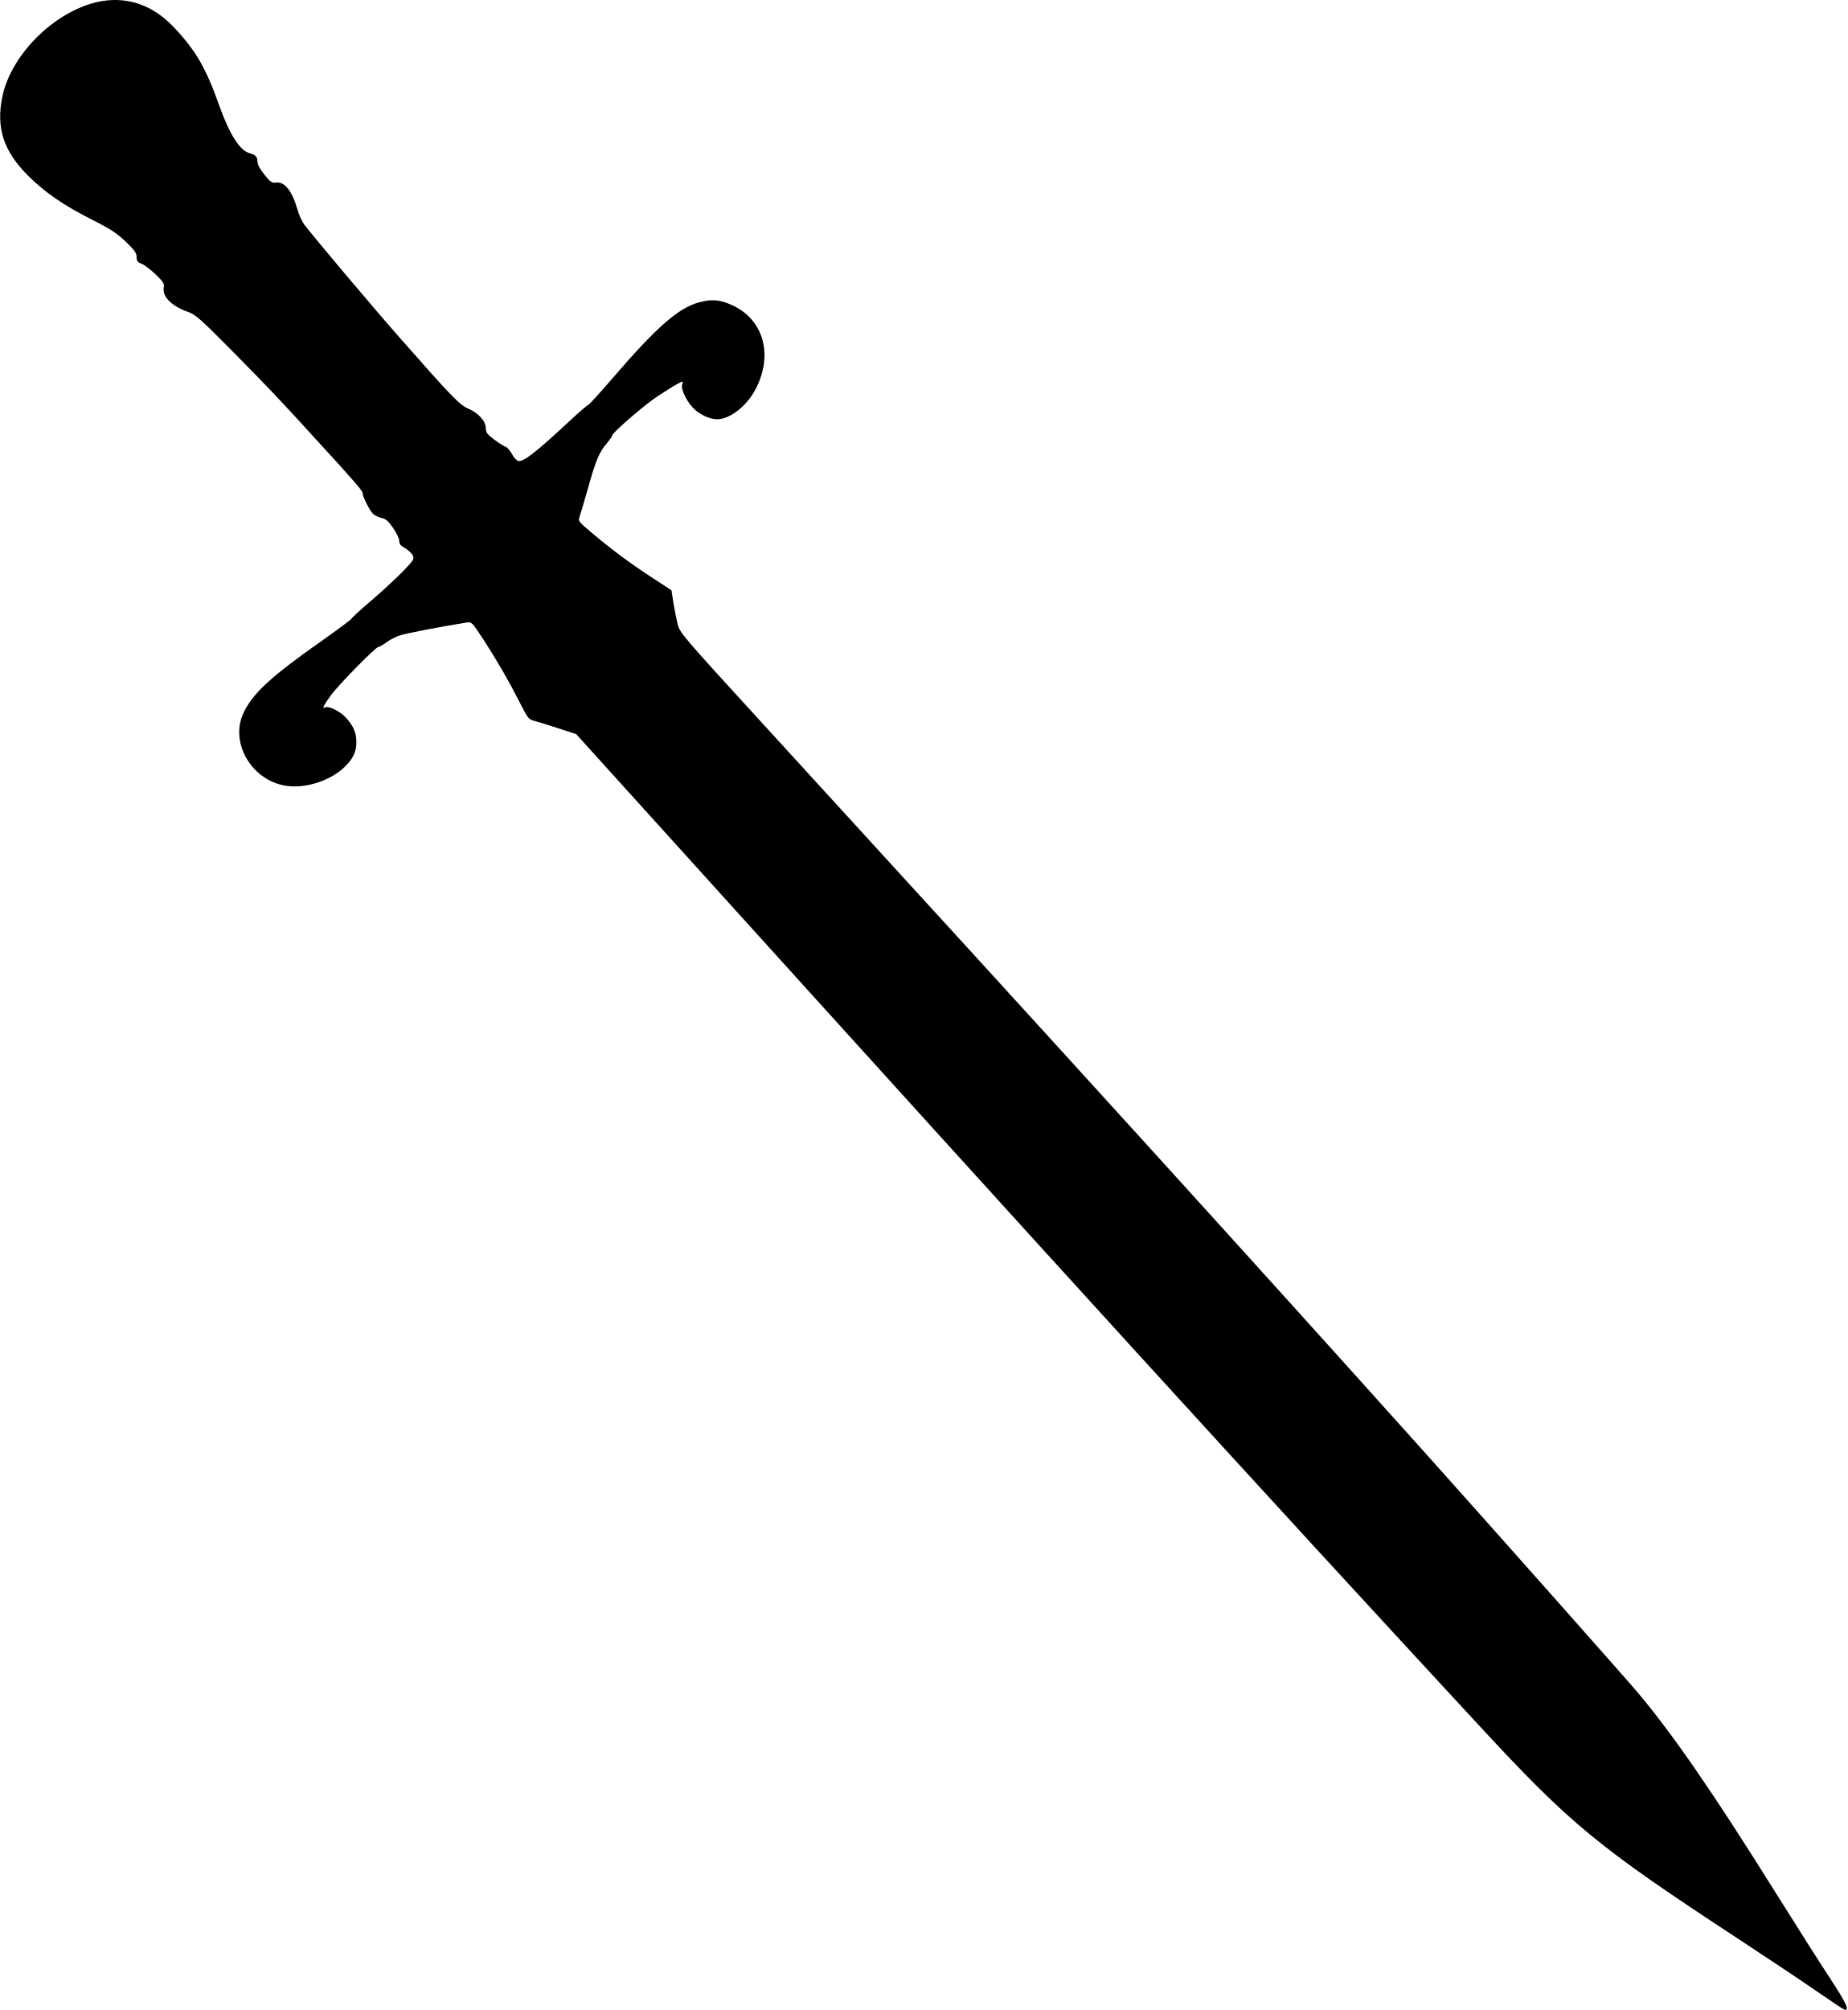
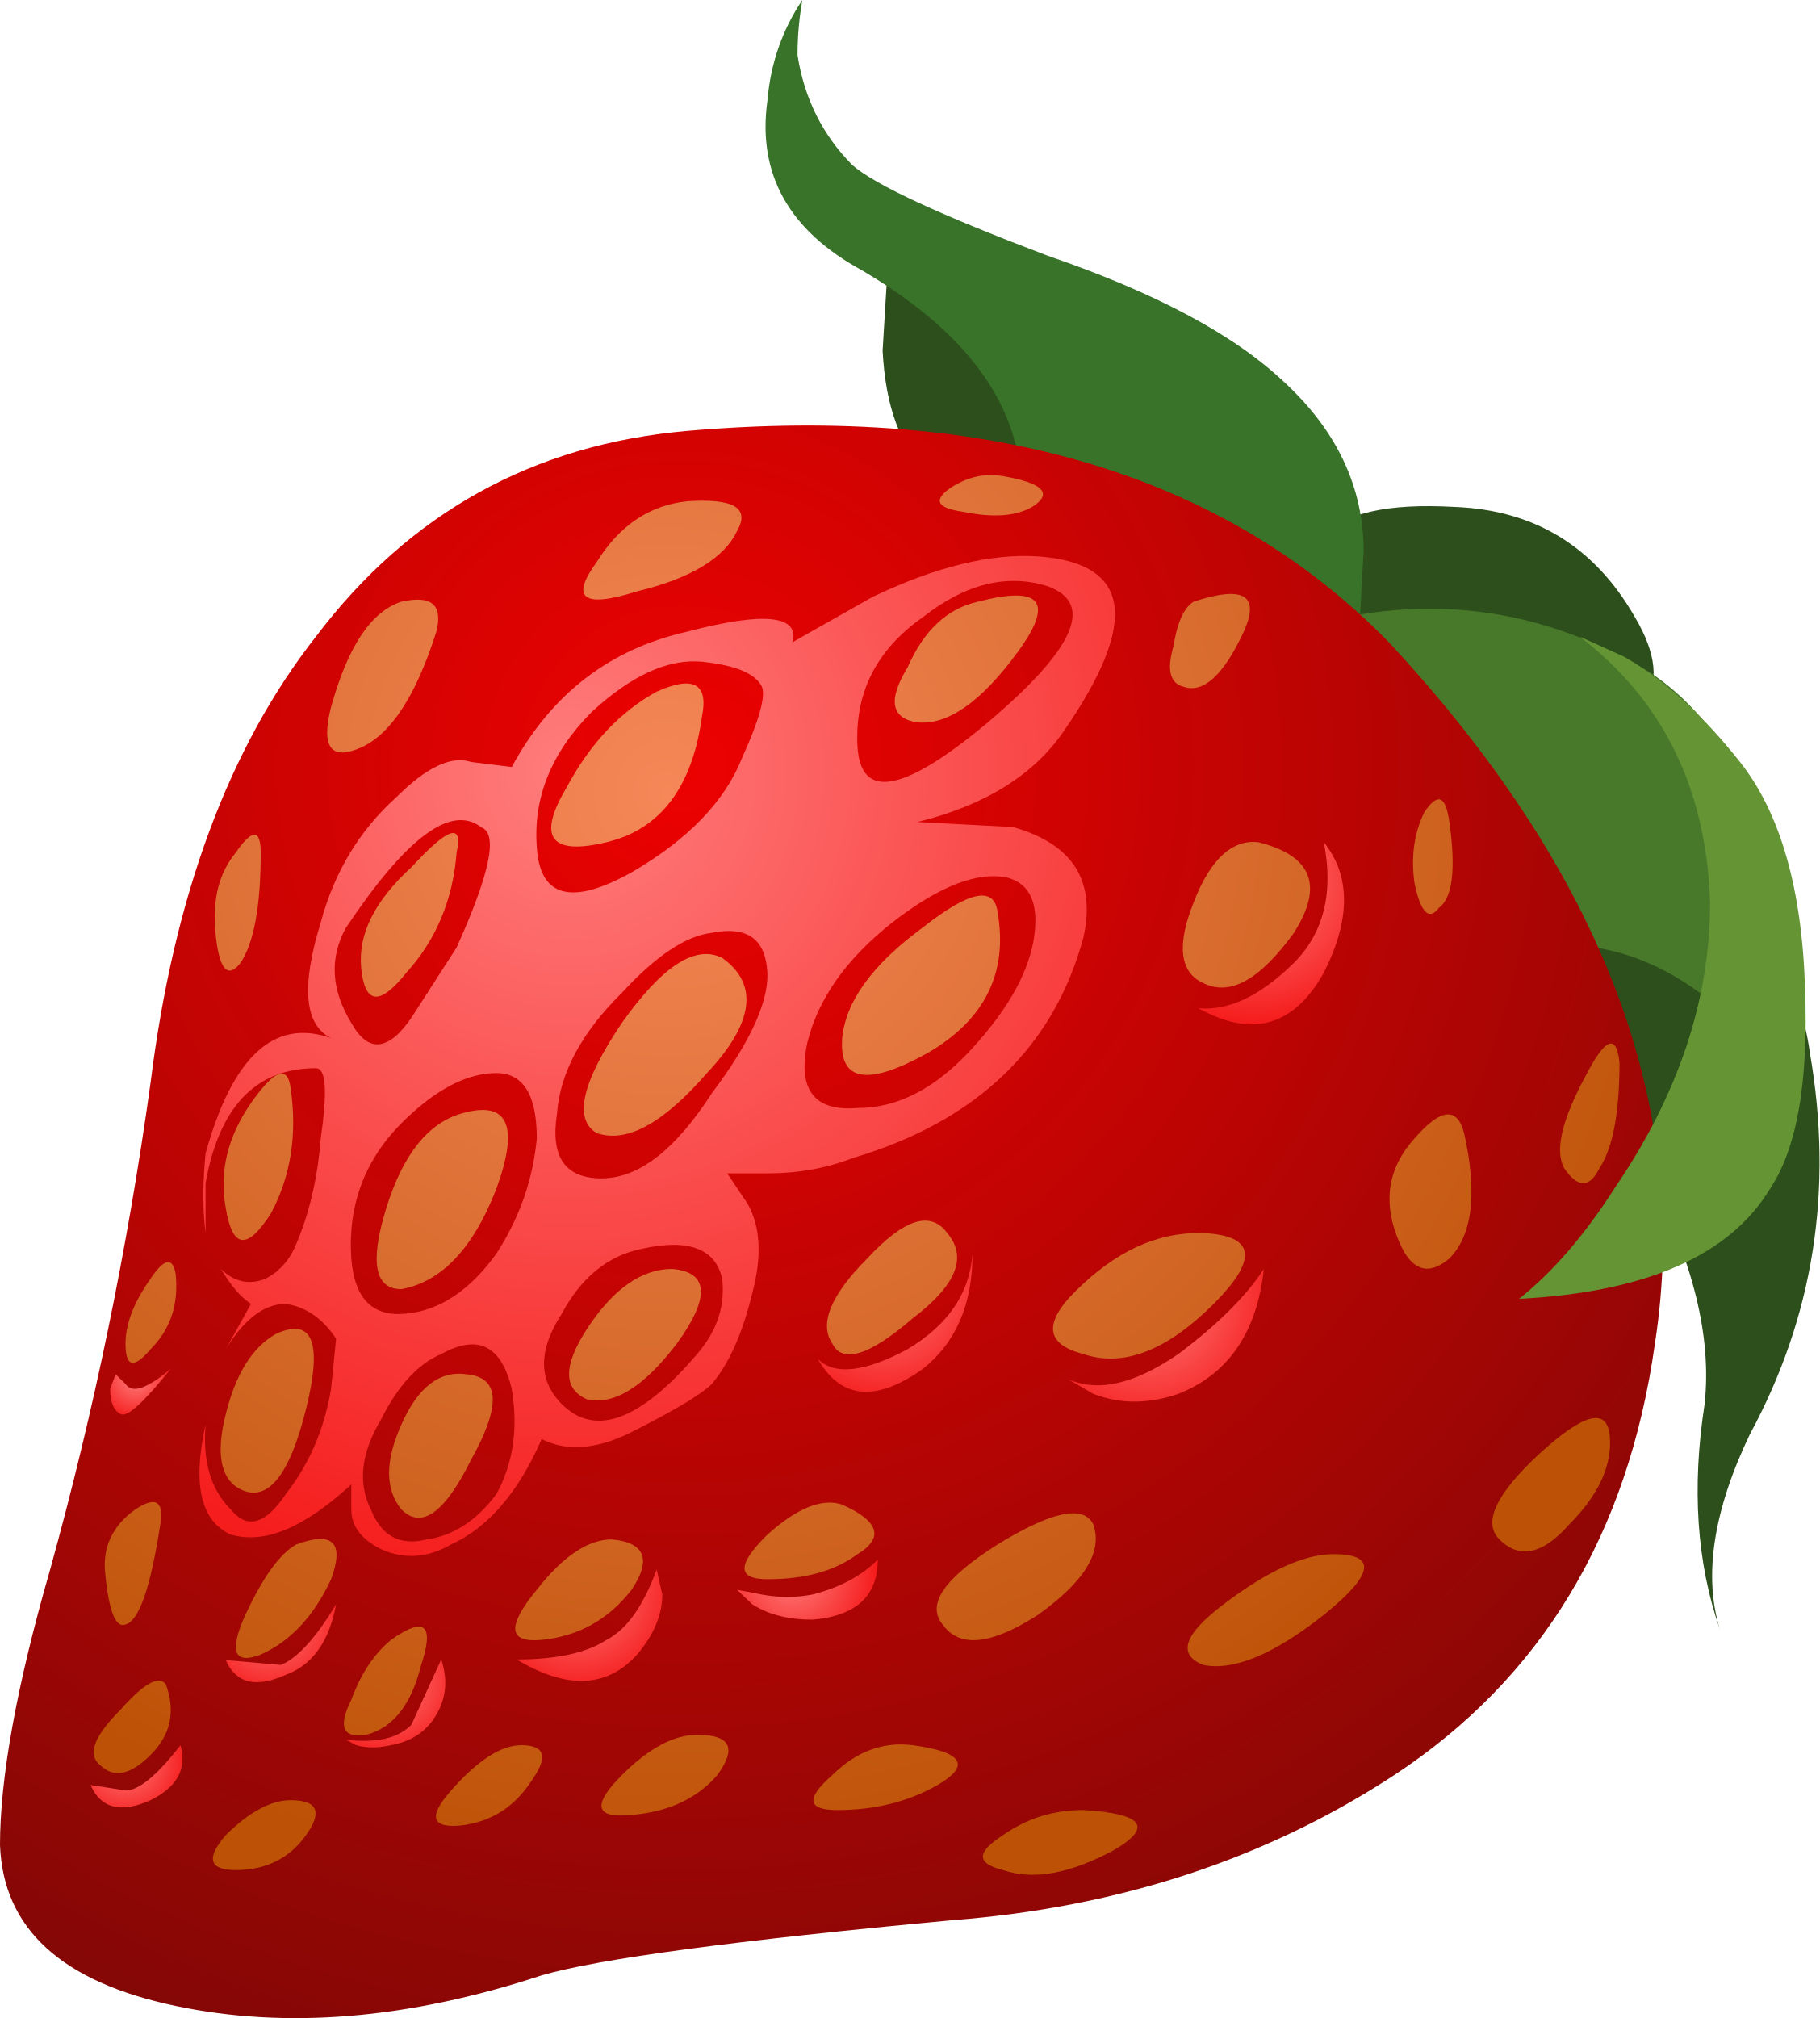
- <svg xmlns="http://www.w3.org/2000/svg" version="1.0" width="1177pt" height="1280pt" viewBox="0 0 1177 1280" preserveAspectRatio="xMidYMid meet">
-   <g transform="translate(0,1280) scale(0.1,-0.1)" fill="#000000" stroke="none">
-     <path d="M650 12793 c-282 -47 -577 -329 -635 -608 -41 -199 7 -348 165 -505 107 -106 224 -187 408 -280 117 -59 156 -85 213 -139 56 -54 69 -72 69 -97 0 -26 6 -34 33 -44 17 -7 58 -38 89 -68 48 -47 56 -59 51 -82 -11 -58 49 -119 154 -156 46 -16 78 -43 266 -233 230 -232 330 -337 557 -587 243 -265 290 -320 290 -335 0 -24 46 -113 68 -133 12 -10 36 -21 54 -25 25 -5 42 -20 72 -63 21 -31 39 -68 39 -82 -1 -20 9 -31 37 -47 21 -12 43 -33 49 -46 11 -23 6 -30 -61 -100 -40 -41 -130 -125 -200 -185 -71 -60 -128 -113 -128 -117 0 -4 -87 -69 -192 -143 -326 -229 -438 -334 -497 -458 -92 -195 60 -443 287 -466 121 -13 271 38 357 122 54 52 75 96 75 159 0 58 -19 102 -65 153 -36 41 -114 80 -134 67 -22 -13 -10 13 35 75 48 67 287 310 304 310 6 0 28 13 51 29 22 17 61 37 87 45 38 13 280 59 427 82 29 5 33 0 107 -113 89 -138 158 -258 231 -401 49 -98 54 -103 92 -113 22 -6 91 -27 152 -47 l113 -37 692 -765 c2361 -2611 3683 -4061 5056 -5545 588 -636 758 -775 1657 -1364 187 -123 411 -272 497 -332 87 -60 165 -112 173 -115 41 -16 18 36 -88 197 -63 96 -221 345 -352 554 -393 629 -650 1001 -872 1265 -79 94 -945 1070 -1362 1535 -1103 1229 -2251 2493 -4203 4626 -528 577 -537 588 -552 645 -8 33 -20 94 -27 137 l-12 78 -130 85 c-143 94 -247 171 -379 282 -80 67 -86 75 -78 97 5 14 30 97 55 185 51 182 72 231 121 288 19 22 34 45 34 50 0 13 151 147 243 216 63 47 190 126 204 126 2 0 2 -9 -2 -19 -10 -32 34 -118 81 -160 41 -36 99 -61 141 -61 84 0 194 87 250 200 106 211 47 428 -142 521 -82 40 -138 47 -221 24 -131 -35 -270 -156 -544 -474 -85 -99 -159 -180 -164 -180 -5 -1 -51 -40 -103 -88 -229 -214 -311 -278 -343 -268 -11 4 -29 24 -40 45 -11 21 -29 41 -40 45 -11 3 -43 24 -72 46 -45 33 -53 44 -54 74 -1 45 -48 96 -114 124 -53 23 -108 80 -431 447 -165 187 -553 647 -611 724 -14 19 -34 62 -43 95 -35 121 -83 181 -138 172 -25 -3 -35 4 -73 51 -28 35 -44 64 -44 82 0 31 -13 45 -51 55 -61 15 -128 121 -194 307 -83 235 -151 352 -293 500 -128 133 -284 189 -452 161z" />
+ <svg xmlns="http://www.w3.org/2000/svg" id="svg2" xml:space="preserve" viewBox="0 0 14.516 16.097" version="1.1">
+   <defs id="defs6">
+     <radialGradient id="radialGradient32" gradientUnits="userSpaceOnUse" cy="-3.344" cx="9.674" gradientTransform="matrix(.2456 -.59096 .59096 .2456 3.9528 14.52)" r="14.267">
+       <stop id="stop34" style="stop-color:#ed0101" offset="0" />
+       <stop id="stop36" style="stop-color:#7e0806" offset="1" />
+     </radialGradient>
+     <radialGradient id="radialGradient50" gradientUnits="userSpaceOnUse" cy="-2.317" cx="9.296" gradientTransform="matrix(.24512 -.5912 .5912 .24512 2.7408 14.013)" r="8.552">
+       <stop id="stop52" style="stop-color:#ff7d7d" offset="0" />
+       <stop id="stop54" style="stop-color:#f51919" offset="1" />
+     </radialGradient>
+     <radialGradient id="radialGradient68" gradientUnits="userSpaceOnUse" cy="4.073" cx="13.202" gradientTransform="matrix(.24752 -.59016 .59016 .24752 -4.8066 10.861)" r=".42">
+       <stop id="stop70" style="stop-color:#ff7d7d" offset="0" />
+       <stop id="stop72" style="stop-color:#f51919" offset="1" />
+     </radialGradient>
+     <radialGradient id="radialGradient86" gradientUnits="userSpaceOnUse" cy="-3.165" cx="15.208" gradientTransform="matrix(.24752 -.59016 .59016 .24752 3.7368 14.444)" r="1.261">
+       <stop id="stop88" style="stop-color:#ff7d7d" offset="0" />
+       <stop id="stop90" style="stop-color:#f51919" offset="1" />
+     </radialGradient>
+     <radialGradient id="radialGradient104" gradientUnits="userSpaceOnUse" cy="-8.111" cx="12.958" gradientTransform="matrix(.24808 -.58992 .58992 .24808 9.5704 16.903)" r="1.451">
+       <stop id="stop106" style="stop-color:#ff7d7d" offset="0" />
+       <stop id="stop108" style="stop-color:#f51919" offset="1" />
+     </radialGradient>
+     <radialGradient id="radialGradient122" gradientUnits="userSpaceOnUse" cy="-5.577" cx="16.361" gradientTransform="matrix(.24656 -.59056 .59056 .24656 6.5888 15.628)" r="1.395">
+       <stop id="stop124" style="stop-color:#ff7d7d" offset="0" />
+       <stop id="stop126" style="stop-color:#f51919" offset="1" />
+     </radialGradient>
+     <radialGradient id="radialGradient140" gradientUnits="userSpaceOnUse" cy="-1.41" cx="17.519" gradientTransform="matrix(.24088 -.59296 .59296 .24088 1.6736 13.557)" r=".864">
+       <stop id="stop142" style="stop-color:#ff7d7d" offset="0" />
+       <stop id="stop144" style="stop-color:#f51919" offset="1" />
+     </radialGradient>
+     <radialGradient id="radialGradient158" gradientUnits="userSpaceOnUse" cy=".804" cx="16.842" gradientTransform="matrix(.24672 -.59056 .59056 .24672 -.948 12.482)" r="1.07">
+       <stop id="stop160" style="stop-color:#ff7d7d" offset="0" />
+       <stop id="stop162" style="stop-color:#f51919" offset="1" />
+     </radialGradient>
+     <radialGradient id="radialGradient176" gradientUnits="userSpaceOnUse" cy="2.79" cx="16.959" gradientTransform="matrix(.24272 -.59216 .59216 .24272 -3.303 11.524)" r=".824">
+       <stop id="stop178" style="stop-color:#ff7d7d" offset="0" />
+       <stop id="stop180" style="stop-color:#f51919" offset="1" />
+     </radialGradient>
+     <radialGradient id="radialGradient194" gradientUnits="userSpaceOnUse" cy="5.722" cx="16.638" gradientTransform="matrix(.25056 -.58888 .58888 .25056 -6.7385 10.01)" r=".638">
+       <stop id="stop196" style="stop-color:#ff7d7d" offset="0" />
+       <stop id="stop198" style="stop-color:#f51919" offset="1" />
+     </radialGradient>
+     <radialGradient id="radialGradient212" gradientUnits="userSpaceOnUse" cy="3.815" cx="15.923" gradientTransform="matrix(.24968 -.58928 .58928 .24968 -4.495 10.973)" r=".801">
+       <stop id="stop214" style="stop-color:#ff7d7d" offset="0" />
+       <stop id="stop216" style="stop-color:#f51919" offset="1" />
+     </radialGradient>
+     <radialGradient id="radialGradient230" gradientUnits="userSpaceOnUse" cy="-4.359" cx="9.361" gradientTransform="matrix(.16688 -.61784 .61784 .16688 5.388 14.333)" r="10.928">
+       <stop id="stop232" style="stop-color:#f58758" offset="0" />
+       <stop id="stop234" style="stop-color:#bd5206" offset="1" />
+     </radialGradient>
+     <radialGradient id="radialGradient248" gradientUnits="userSpaceOnUse" cy="-4.352" cx="9.364" gradientTransform="matrix(.16744 -.61768 .61768 .16744 5.3768 14.335)" r="10.944">
+       <stop id="stop250" style="stop-color:#f58758" offset="0" />
+       <stop id="stop252" style="stop-color:#bd5206" offset="1" />
+     </radialGradient>
+     <radialGradient id="radialGradient698" gradientUnits="userSpaceOnUse" cy="-4.355" cx="9.363" gradientTransform="matrix(.1672 -.61776 .61776 .1672 5.3816 14.335)" r="10.956">
+       <stop id="stop700" style="stop-color:#f58758" offset="0" />
+       <stop id="stop702" style="stop-color:#bd5206" offset="1" />
+     </radialGradient>
+   </defs>
+   <g id="g10" transform="matrix(1.25 0 0 -1.25 0 16.097)">
+     <g id="g12">
+       <path id="path14" style="fill-rule:evenodd;fill:#2d4f1b" d="m8.066 9.534 0.094-0.082c0.106-0.062 0.203-0.062 0.289 0 0.125 0.152 0.406 0.215 0.832 0.191 0.512-0.019 0.895-0.253 1.153-0.703 0.277-0.468 0.074-0.746-0.61-0.832-0.617-0.086-1.047-0.031-1.281 0.16-0.129 0.106-0.246 0.364-0.352 0.77l-0.125 0.496zm-0.066 0.047c-1.109-0.043-1.801 0.055-2.078 0.289-0.172 0.148-0.27 0.406-0.289 0.77l0.031 0.511 0.227-0.195c0.211-0.106 0.468-0.156 0.765-0.156 0.364 0 0.672-0.129 0.93-0.387 0.254-0.234 0.402-0.488 0.445-0.766l0.035-0.113-0.066 0.047z" />
+       <path id="path16" style="fill-rule:evenodd;fill:#2d4f1b" d="m9.633 7.725c0.34 0.043 0.726-0.082 1.152-0.382 0.449-0.321 0.703-0.715 0.766-1.184 0.152-0.875 0.023-1.684-0.383-2.434-0.234-0.488-0.297-0.906-0.191-1.246-0.149 0.426-0.18 0.907-0.098 1.438 0.047 0.43-0.074 0.91-0.348 1.441-0.32 0.578-0.676 0.875-1.058 0.895-0.34 0.023-0.414 0.269-0.223 0.738l0.383 0.734z" />
+       <path id="path18" style="fill-rule:evenodd;fill:#387329" d="m6.688 11.245c0.683-0.234 1.183-0.5 1.503-0.801 0.344-0.316 0.512-0.679 0.512-1.086-0.043-0.66-0.043-1.078 0-1.25-1.726 0.215-2.504 0.535-2.336 0.961 0.363 0.832 0.078 1.528-0.863 2.082-0.469 0.254-0.672 0.617-0.606 1.086 0.02 0.235 0.094 0.449 0.223 0.641-0.019-0.106-0.031-0.223-0.031-0.352 0.043-0.277 0.16-0.511 0.351-0.703 0.149-0.129 0.567-0.32 1.247-0.578z" />
+       <path id="path20" style="fill-rule:evenodd;fill:#48782a" d="m8.129 8.815c0.851 0.297 1.652 0.223 2.398-0.226 0.45-0.297 0.746-0.84 0.899-1.629 0.062-0.406 0.082-0.781 0.062-1.121-0.148 0.277-0.363 0.511-0.64 0.703-0.555 0.406-1.16 0.406-1.825 0-0.66-0.406-1-0.149-1.023 0.769l0.129 1.504z" />
+       <g id="g22">
+         <g id="g24">
+           <g id="g30">
+             <path id="path38" style="fill-rule:evenodd;fill:url(#radialGradient32)" d="m0.961 5.968c0.148 1.191 0.5 2.14 1.055 2.847 0.597 0.789 1.386 1.227 2.371 1.313 1.937 0.168 3.433-0.281 4.476-1.348 1.367-1.469 1.934-2.965 1.699-4.476-0.171-1.219-0.726-2.137-1.664-2.754-0.812-0.532-1.753-0.844-2.82-0.926-1.383-0.129-2.258-0.246-2.621-0.352-0.855-0.281-1.633-0.343-2.336-0.195-0.726 0.152-1.101 0.492-1.121 1.027 0 0.426 0.105 1.012 0.32 1.758 0.278 1.004 0.492 2.035 0.641 3.106z" />
+           </g>
+         </g>
+       </g>
+       <g id="g40">
+         <g id="g42">
+           <g id="g48">
+             <path id="path56" style="fill-rule:evenodd;fill:url(#radialGradient50)" d="m2.723 3.054c0.168 0.023 0.316 0.117 0.445 0.289 0.105 0.191 0.141 0.414 0.098 0.672-0.067 0.277-0.215 0.351-0.45 0.222-0.148-0.062-0.277-0.203-0.382-0.414-0.129-0.215-0.153-0.406-0.067-0.578 0.067-0.168 0.184-0.234 0.356-0.191zm0.863 0.863c0.211-0.211 0.5-0.106 0.863 0.32 0.129 0.149 0.18 0.309 0.16 0.481-0.043 0.191-0.214 0.257-0.511 0.191-0.215-0.043-0.387-0.18-0.512-0.414-0.152-0.234-0.152-0.426 0-0.578zm0.383 2.625c-0.258-0.254-0.395-0.512-0.414-0.77-0.043-0.277 0.05-0.414 0.285-0.414 0.234 0 0.469 0.18 0.703 0.543 0.258 0.344 0.375 0.61 0.352 0.801-0.02 0.191-0.137 0.266-0.352 0.223-0.168-0.02-0.359-0.149-0.574-0.383zm-0.543 0.93c0.019-0.321 0.222-0.375 0.605-0.161 0.364 0.211 0.598 0.457 0.707 0.735 0.106 0.234 0.149 0.383 0.125 0.449-0.043 0.086-0.168 0.137-0.383 0.16-0.214 0.02-0.449-0.086-0.703-0.32-0.257-0.258-0.375-0.547-0.351-0.863zm3.008-0.196c-0.192 0.043-0.438-0.051-0.739-0.285-0.297-0.234-0.476-0.492-0.543-0.769-0.062-0.297 0.043-0.438 0.321-0.415 0.257 0 0.5 0.125 0.734 0.383 0.215 0.235 0.344 0.457 0.387 0.672 0.043 0.235-0.012 0.371-0.16 0.414zm-0.961 0.832c0.023-0.34 0.3-0.285 0.832 0.16 0.554 0.469 0.683 0.758 0.383 0.868-0.254 0.082-0.524 0.019-0.797-0.196-0.301-0.211-0.438-0.488-0.418-0.832zm-2.305-2.078c-0.191 0-0.395-0.109-0.606-0.32-0.234-0.235-0.343-0.524-0.32-0.863 0.02-0.258 0.137-0.375 0.352-0.352 0.211 0.02 0.406 0.148 0.574 0.383 0.152 0.234 0.234 0.48 0.258 0.734 0 0.278-0.086 0.418-0.258 0.418zm-0.094 1.567c-0.195 0.152-0.48-0.063-0.867-0.641-0.105-0.191-0.094-0.395 0.035-0.606 0.106-0.191 0.235-0.183 0.383 0.032l0.289 0.449c0.211 0.469 0.266 0.723 0.16 0.766zm3.551 1.73c0.598-0.043 0.648-0.418 0.16-1.121-0.191-0.277-0.504-0.469-0.93-0.574l0.61-0.032c0.383-0.109 0.531-0.343 0.449-0.707-0.191-0.703-0.684-1.171-1.473-1.406-0.171-0.066-0.351-0.097-0.543-0.097h-0.257l0.129-0.192c0.085-0.148 0.093-0.34 0.031-0.574-0.063-0.258-0.149-0.449-0.258-0.578-0.063-0.063-0.223-0.16-0.477-0.289-0.234-0.125-0.437-0.149-0.609-0.063-0.148-0.34-0.344-0.566-0.578-0.672-0.149-0.086-0.297-0.097-0.445-0.031-0.129 0.063-0.192 0.149-0.192 0.254v0.16c-0.301-0.277-0.554-0.383-0.769-0.32-0.192 0.086-0.246 0.32-0.161 0.703-0.019-0.234 0.032-0.414 0.161-0.543 0.105-0.129 0.222-0.094 0.351 0.098 0.149 0.191 0.246 0.414 0.289 0.672l0.032 0.32c-0.086 0.129-0.192 0.203-0.321 0.222-0.136 0-0.262-0.093-0.383-0.289l0.161 0.289c-0.067 0.043-0.129 0.118-0.192 0.223 0.082-0.082 0.18-0.105 0.285-0.062 0.086 0.043 0.153 0.117 0.196 0.222 0.082 0.192 0.136 0.418 0.156 0.672 0.043 0.301 0.035 0.449-0.031 0.449-0.383 0-0.618-0.246-0.704-0.734v-0.32c-0.019 0.148-0.019 0.32 0 0.511 0.172 0.618 0.438 0.864 0.801 0.735-0.172 0.086-0.191 0.332-0.066 0.738 0.086 0.32 0.246 0.586 0.48 0.797 0.196 0.195 0.352 0.269 0.481 0.227l0.258-0.032c0.254 0.469 0.629 0.754 1.121 0.864 0.488 0.128 0.715 0.105 0.672-0.067l0.511 0.289c0.403 0.192 0.754 0.278 1.055 0.258z" />
+           </g>
+         </g>
+       </g>
+       <g id="g58">
+         <g id="g60">
+           <g id="g66">
+             <path id="path74" style="fill-rule:evenodd;fill:url(#radialGradient68)" d="m1.09 4.143c-0.172-0.214-0.278-0.312-0.32-0.289-0.043 0.02-0.067 0.075-0.067 0.161l0.035 0.093 0.063-0.062c0.043-0.063 0.137-0.031 0.289 0.097z" />
+           </g>
+         </g>
+       </g>
+       <g id="g76">
+         <g id="g78">
+           <g id="g84">
+             <path id="path92" style="fill-rule:evenodd;fill:url(#radialGradient86)" d="m5.219 4.206c0.105-0.106 0.297-0.086 0.574 0.062 0.254 0.153 0.395 0.352 0.414 0.61 0-0.321-0.105-0.567-0.316-0.735-0.301-0.214-0.524-0.195-0.672 0.063z" />
+           </g>
+         </g>
+       </g>
+       <g id="g94">
+         <g id="g96">
+           <g id="g102">
+             <path id="path110" style="fill-rule:evenodd;fill:url(#radialGradient104)" d="m7.648 6.444c0.192-0.019 0.395 0.078 0.61 0.289 0.191 0.192 0.254 0.449 0.191 0.77 0.172-0.215 0.172-0.492 0-0.832-0.191-0.344-0.461-0.418-0.801-0.227z" />
+           </g>
+         </g>
+       </g>
+       <g id="g112">
+         <g id="g114">
+           <g id="g120">
+             <path id="path128" style="fill-rule:evenodd;fill:url(#radialGradient122)" d="m6.816 4.077c0.192-0.086 0.426-0.031 0.704 0.16 0.257 0.192 0.437 0.375 0.546 0.543-0.043-0.402-0.226-0.672-0.546-0.797-0.192-0.066-0.372-0.066-0.543 0l-0.161 0.094z" />
+           </g>
+         </g>
+       </g>
+       <g id="g130">
+         <g id="g132">
+           <g id="g138">
+             <path id="path146" style="fill-rule:evenodd;fill:url(#radialGradient140)" d="m5.602 2.925c0-0.235-0.141-0.36-0.418-0.383-0.149 0-0.278 0.031-0.383 0.098l-0.098 0.093 0.16-0.031c0.11-0.02 0.215-0.02 0.321 0 0.171 0.043 0.312 0.117 0.418 0.223z" />
+           </g>
+         </g>
+       </g>
+       <g id="g148">
+         <g id="g150">
+           <g id="g156">
+             <path id="path164" style="fill-rule:evenodd;fill:url(#radialGradient158)" d="m4.191 2.862 0.036-0.16c0-0.129-0.055-0.258-0.161-0.383-0.195-0.215-0.449-0.222-0.769-0.031 0.258 0 0.449 0.043 0.574 0.125 0.129 0.066 0.234 0.215 0.32 0.449z" />
+           </g>
+         </g>
+       </g>
+       <g id="g166">
+         <g id="g168">
+           <g id="g174">
+             <path id="path182" style="fill-rule:evenodd;fill:url(#radialGradient176)" d="m2.816 2.288c0.043-0.129 0.032-0.246-0.031-0.352-0.062-0.109-0.16-0.171-0.289-0.195-0.086-0.019-0.16-0.019-0.223 0l-0.066 0.035c0.195-0.023 0.332 0.008 0.418 0.094l0.191 0.418z" />
+           </g>
+         </g>
+       </g>
+       <g id="g184">
+         <g id="g186">
+           <g id="g192">
+             <path id="path200" style="fill-rule:evenodd;fill:url(#radialGradient194)" d="m1.152 1.741c0.043-0.148-0.019-0.266-0.191-0.351-0.191-0.086-0.32-0.051-0.383 0.097l0.223-0.035c0.086 0 0.203 0.098 0.351 0.289z" />
+           </g>
+         </g>
+       </g>
+       <g id="g202">
+         <g id="g204">
+           <g id="g210">
+             <path id="path218" style="fill-rule:evenodd;fill:url(#radialGradient212)" d="m2.145 2.64c-0.043-0.235-0.149-0.387-0.321-0.45-0.191-0.086-0.32-0.054-0.383 0.094l0.352-0.031c0.105 0.043 0.223 0.172 0.352 0.387z" />
+           </g>
+         </g>
+       </g>
+       <g id="g220">
+         <g id="g222">
+           <g id="g228">
+             <path id="path236" style="fill-rule:evenodd;fill:url(#radialGradient230)" d="m2.785 8.847c-0.129-0.407-0.289-0.653-0.48-0.739-0.192-0.086-0.258 0-0.192 0.258 0.106 0.383 0.254 0.609 0.449 0.672 0.192 0.043 0.266-0.02 0.223-0.191z" />
+           </g>
+         </g>
+       </g>
+       <g id="g238">
+         <g id="g240">
+           <g id="g246">
+             <path id="path254" style="fill-rule:evenodd;fill:url(#radialGradient248)" d="m4.48 8.304c-0.062-0.45-0.265-0.719-0.609-0.801-0.359-0.086-0.445 0.031-0.254 0.351 0.149 0.278 0.34 0.481 0.574 0.61 0.235 0.105 0.332 0.051 0.289-0.16z" />
+           </g>
+         </g>
+       </g>
+       <g id="g256">
+         <g id="g258">
+           <g id="g264">
+             <path id="path272" style="fill:url(#radialGradient248);fill-rule:evenodd" d="m6.367 7.054c0.067-0.383-0.082-0.684-0.445-0.895-0.387-0.215-0.567-0.184-0.547 0.094 0.023 0.234 0.191 0.469 0.516 0.707 0.297 0.234 0.457 0.265 0.476 0.094z" />
+           </g>
+         </g>
+       </g>
+       <g id="g274">
+         <g id="g276">
+           <g id="g282">
+             <path id="path290" style="fill:url(#radialGradient248);fill-rule:evenodd" d="m7.711 5.007c0.301-0.024 0.312-0.172 0.035-0.45-0.301-0.3-0.578-0.406-0.832-0.32-0.258 0.067-0.258 0.215 0 0.449 0.254 0.235 0.52 0.34 0.797 0.321z" />
+           </g>
+         </g>
+       </g>
+       <g id="g292">
+         <g id="g294">
+           <g id="g300">
+             <path id="path308" style="fill:url(#radialGradient230);fill-rule:evenodd" d="m8.512 2.96c0.277 0 0.258-0.129-0.063-0.387-0.32-0.254-0.578-0.359-0.769-0.32-0.168 0.066-0.125 0.195 0.129 0.387 0.277 0.21 0.511 0.32 0.703 0.32z" />
+           </g>
+         </g>
+       </g>
+       <g id="g310">
+         <g id="g312">
+           <g id="g318">
+             <path id="path326" style="fill:url(#radialGradient230);fill-rule:evenodd" d="m2.914 7.436c-0.023-0.296-0.129-0.554-0.32-0.765-0.172-0.215-0.266-0.203-0.289 0.031-0.02 0.215 0.086 0.426 0.32 0.641 0.234 0.254 0.332 0.289 0.289 0.093z" />
+           </g>
+         </g>
+       </g>
+       <g id="g328">
+         <g id="g330">
+           <g id="g336">
+             <path id="path344" style="fill:url(#radialGradient248);fill-rule:evenodd" d="m4.609 6.765c0.235-0.168 0.203-0.415-0.097-0.735-0.278-0.32-0.512-0.449-0.703-0.383-0.149 0.086-0.098 0.321 0.16 0.703 0.258 0.364 0.469 0.5 0.64 0.415z" />
+           </g>
+         </g>
+       </g>
+       <g id="g346">
+         <g id="g348">
+           <g id="g354">
+             <path id="path362" style="fill:url(#radialGradient248);fill-rule:evenodd" d="m6.047 5.007c0.129-0.153 0.055-0.332-0.223-0.543-0.277-0.239-0.449-0.289-0.512-0.16-0.085 0.125-0.011 0.308 0.223 0.543 0.235 0.253 0.406 0.308 0.512 0.16z" />
+           </g>
+         </g>
+       </g>
+       <g id="g364">
+         <g id="g366">
+           <g id="g372">
+             <path id="path380" style="fill:url(#radialGradient248);fill-rule:evenodd" d="m6.977 3.151c0.062-0.172-0.051-0.363-0.352-0.578-0.297-0.191-0.5-0.215-0.609-0.062-0.106 0.129 0.011 0.296 0.351 0.511 0.344 0.211 0.547 0.254 0.61 0.129z" />
+           </g>
+         </g>
+       </g>
+       <g id="g382">
+         <g id="g384">
+           <g id="g390">
+             <path id="path398" style="fill:url(#radialGradient248);fill-rule:evenodd" d="m6.914 1.327c0.383-0.023 0.449-0.109 0.191-0.258-0.277-0.148-0.511-0.191-0.703-0.125-0.172 0.043-0.172 0.113 0 0.223 0.149 0.105 0.317 0.16 0.512 0.16z" />
+           </g>
+         </g>
+       </g>
+       <g id="g400">
+         <g id="g402">
+           <g id="g408">
+             <path id="path416" style="fill:url(#radialGradient230);fill-rule:evenodd" d="m1.855 5.932c0.043-0.296 0-0.562-0.125-0.796-0.152-0.239-0.246-0.227-0.289 0.031-0.043 0.234 0.012 0.457 0.161 0.672 0.148 0.211 0.234 0.246 0.253 0.093z" />
+           </g>
+         </g>
+       </g>
+       <g id="g418">
+         <g id="g420">
+           <g id="g426">
+             <path id="path434" style="fill:url(#radialGradient248);fill-rule:evenodd" d="m2.945 5.772c0.297 0.086 0.371-0.074 0.223-0.48-0.148-0.383-0.352-0.594-0.606-0.641-0.171 0-0.203 0.172-0.097 0.516 0.105 0.34 0.265 0.543 0.48 0.605z" />
+           </g>
+         </g>
+       </g>
+       <g id="g436">
+         <g id="g438">
+           <g id="g444">
+             <path id="path452" style="fill:url(#radialGradient230);fill-rule:evenodd" d="m4.289 4.78c0.234-0.019 0.246-0.18 0.031-0.476-0.215-0.282-0.406-0.395-0.574-0.356-0.152 0.067-0.152 0.215 0 0.449 0.168 0.258 0.352 0.383 0.543 0.383z" />
+           </g>
+         </g>
+       </g>
+       <g id="g454">
+         <g id="g456">
+           <g id="g462">
+             <path id="path470" style="fill:url(#radialGradient230);fill-rule:evenodd" d="m5.375 3.276c0.234-0.105 0.27-0.211 0.098-0.316-0.149-0.11-0.34-0.16-0.575-0.16-0.195 0-0.195 0.093 0 0.285 0.192 0.172 0.352 0.234 0.477 0.191z" />
+           </g>
+         </g>
+       </g>
+       <g id="g472">
+         <g id="g474">
+           <g id="g480">
+             <path id="path488" style="fill:url(#radialGradient230);fill-rule:evenodd" d="m5.824 1.741c0.321-0.043 0.375-0.129 0.16-0.254-0.191-0.109-0.406-0.16-0.64-0.16-0.192 0-0.203 0.074-0.032 0.223 0.149 0.148 0.321 0.215 0.512 0.191z" />
+           </g>
+         </g>
+       </g>
+       <g id="g490">
+         <g id="g492">
+           <g id="g498">
+             <path id="path506" style="fill:url(#radialGradient248);fill-rule:evenodd" d="m1.762 4.366c0.234 0.106 0.297-0.055 0.191-0.48-0.105-0.426-0.246-0.598-0.418-0.512-0.125 0.062-0.16 0.223-0.094 0.48 0.063 0.254 0.168 0.426 0.321 0.512z" />
+           </g>
+         </g>
+       </g>
+       <g id="g508">
+         <g id="g510">
+           <g id="g516">
+             <path id="path524" style="fill:url(#radialGradient248);fill-rule:evenodd" d="m2.977 4.108c0.214-0.019 0.222-0.199 0.031-0.543-0.168-0.34-0.317-0.449-0.446-0.32-0.105 0.129-0.105 0.309 0 0.543 0.106 0.238 0.243 0.344 0.415 0.32z" />
+           </g>
+         </g>
+       </g>
+       <g id="g526">
+         <g id="g528">
+           <g id="g534">
+             <path id="path542" style="fill:url(#radialGradient248);fill-rule:evenodd" d="m3.906 3.054c0.211-0.02 0.254-0.129 0.125-0.321-0.148-0.191-0.34-0.297-0.574-0.32-0.215-0.02-0.223 0.086-0.031 0.32 0.168 0.215 0.328 0.321 0.48 0.321z" />
+           </g>
+         </g>
+       </g>
+       <g id="g544">
+         <g id="g546">
+           <g id="g552">
+             <path id="path560" style="fill:url(#radialGradient230);fill-rule:evenodd" d="m4.449 1.807c0.215 0 0.254-0.085 0.129-0.257-0.129-0.149-0.312-0.235-0.547-0.254-0.234-0.024-0.254 0.062-0.062 0.254 0.172 0.172 0.332 0.257 0.48 0.257z" />
+           </g>
+         </g>
+       </g>
+       <g id="g562">
+         <g id="g564">
+           <g id="g570">
+             <path id="path578" style="fill:url(#radialGradient248);fill-rule:evenodd" d="m1.891 3.022c0.234 0.086 0.308 0.012 0.222-0.222-0.109-0.235-0.258-0.395-0.449-0.481-0.172-0.066-0.203 0.02-0.098 0.254 0.11 0.234 0.215 0.387 0.325 0.449z" />
+           </g>
+         </g>
+       </g>
+       <g id="g580">
+         <g id="g582">
+           <g id="g588">
+             <path id="path596" style="fill:url(#radialGradient248);fill-rule:evenodd" d="m2.496 2.413c0.215 0.152 0.277 0.098 0.192-0.16-0.063-0.254-0.18-0.403-0.352-0.446-0.148-0.023-0.18 0.051-0.094 0.223 0.063 0.172 0.149 0.297 0.254 0.383z" />
+           </g>
+         </g>
+       </g>
+       <g id="g598">
+         <g id="g600">
+           <g id="g606">
+             <path id="path614" style="fill:url(#radialGradient230);fill-rule:evenodd" d="m3.328 1.741c0.149 0 0.172-0.074 0.067-0.223-0.11-0.171-0.258-0.265-0.45-0.289-0.191-0.019-0.215 0.055-0.066 0.223 0.172 0.195 0.32 0.289 0.449 0.289z" />
+           </g>
+         </g>
+       </g>
+       <g id="g616">
+         <g id="g618">
+           <g id="g624">
+             <path id="path632" style="fill:url(#radialGradient248);fill-rule:evenodd" d="m1.023 3.151c-0.062-0.406-0.136-0.617-0.222-0.64-0.063-0.024-0.106 0.086-0.129 0.32-0.02 0.168 0.043 0.309 0.191 0.414 0.129 0.086 0.184 0.055 0.16-0.094z" />
+           </g>
+         </g>
+       </g>
+       <g id="g634">
+         <g id="g636">
+           <g id="g642">
+             <path id="path650" style="fill:url(#radialGradient248);fill-rule:evenodd" d="m1.059 2.128c0.062-0.172 0.031-0.321-0.098-0.449-0.129-0.129-0.234-0.149-0.32-0.067-0.086 0.067-0.043 0.184 0.129 0.356 0.148 0.168 0.246 0.222 0.289 0.16z" />
+           </g>
+         </g>
+       </g>
+       <g id="g652">
+         <g id="g654">
+           <g id="g660">
+             <path id="path668" style="fill:url(#radialGradient248);fill-rule:evenodd" d="m1.855 1.39c0.172 0 0.204-0.075 0.098-0.223-0.105-0.149-0.258-0.223-0.449-0.223-0.168 0-0.192 0.074-0.063 0.223 0.149 0.148 0.289 0.223 0.414 0.223z" />
+           </g>
+         </g>
+       </g>
+       <g id="g670">
+         <g id="g672">
+           <g id="g678">
+             <path id="path686" style="fill:url(#radialGradient248);fill-rule:evenodd" d="m1.121 4.749c0.02-0.192-0.031-0.352-0.16-0.481-0.106-0.125-0.16-0.117-0.16 0.036 0 0.125 0.054 0.265 0.16 0.414 0.086 0.129 0.141 0.14 0.16 0.031z" />
+           </g>
+         </g>
+       </g>
+       <g id="g688">
+         <g id="g690">
+           <g id="g696">
+             <path id="path704" style="fill-rule:evenodd;fill:url(#radialGradient698)" d="m1.664 7.436c0-0.339-0.043-0.574-0.129-0.703-0.082-0.105-0.137-0.043-0.16 0.192-0.02 0.215 0.023 0.382 0.129 0.511 0.105 0.153 0.16 0.153 0.16 0z" />
+           </g>
+         </g>
+       </g>
+       <g id="g706">
+         <g id="g708">
+           <g id="g714">
+             <path id="path722" style="fill:url(#radialGradient248);fill-rule:evenodd" d="m4.387 9.679c0.297 0.019 0.402-0.043 0.316-0.192-0.082-0.172-0.297-0.301-0.637-0.383-0.343-0.109-0.429-0.047-0.257 0.188 0.148 0.238 0.343 0.363 0.578 0.387z" />
+           </g>
+         </g>
+       </g>
+       <g id="g724">
+         <g id="g726">
+           <g id="g732">
+             <path id="path740" style="fill:url(#radialGradient230);fill-rule:evenodd" d="m6.242 9.038c0.403 0.105 0.488 0 0.254-0.32-0.234-0.321-0.449-0.469-0.641-0.45-0.167 0.024-0.191 0.141-0.062 0.352 0.105 0.238 0.254 0.375 0.449 0.418z" />
+           </g>
+         </g>
+       </g>
+       <g id="g742">
+         <g id="g744">
+           <g id="g750">
+             <path id="path758" style="fill:url(#radialGradient230);fill-rule:evenodd" d="m8.031 7.503c0.344-0.086 0.418-0.278 0.227-0.578-0.215-0.297-0.406-0.407-0.578-0.321-0.149 0.067-0.172 0.239-0.063 0.512 0.106 0.277 0.246 0.406 0.414 0.387z" />
+           </g>
+         </g>
+       </g>
+       <g id="g760">
+         <g id="g762">
+           <g id="g768">
+             <path id="path776" style="fill:url(#radialGradient248);fill-rule:evenodd" d="m9.344 5.647c0.086-0.382 0.054-0.652-0.094-0.8-0.152-0.129-0.27-0.067-0.352 0.191-0.066 0.215-0.023 0.406 0.129 0.574 0.168 0.195 0.274 0.203 0.317 0.035z" />
+           </g>
+         </g>
+       </g>
+       <g id="g778">
+         <g id="g780">
+           <g id="g786">
+             <path id="path794" style="fill:url(#radialGradient248);fill-rule:evenodd" d="m10.273 3.725c0.02-0.191-0.066-0.382-0.257-0.574-0.168-0.191-0.317-0.226-0.446-0.097-0.109 0.105-0.023 0.289 0.254 0.546 0.278 0.254 0.426 0.297 0.449 0.125z" />
+           </g>
+         </g>
+       </g>
+       <g id="g796">
+         <g id="g798">
+           <g id="g804">
+             <path id="path812" style="fill:url(#radialGradient230);fill-rule:evenodd" d="m6.402 9.839c0.254-0.043 0.317-0.11 0.192-0.192-0.11-0.066-0.258-0.074-0.449-0.035-0.172 0.024-0.192 0.078-0.067 0.16 0.11 0.067 0.215 0.086 0.324 0.067z" />
+           </g>
+         </g>
+       </g>
+       <g id="g814">
+         <g id="g816">
+           <g id="g822">
+             <path id="path830" style="fill:url(#radialGradient230);fill-rule:evenodd" d="m7.617 9.038c0.321 0.105 0.426 0.043 0.321-0.191-0.129-0.278-0.258-0.395-0.383-0.352-0.086 0.02-0.11 0.105-0.067 0.254 0.024 0.148 0.063 0.246 0.129 0.289z" />
+           </g>
+         </g>
+       </g>
+       <g id="g832">
+         <g id="g834">
+           <g id="g840">
+             <path id="path848" style="fill:url(#radialGradient248);fill-rule:evenodd" d="m9.25 7.632c0.043-0.301 0.02-0.485-0.066-0.547-0.063-0.086-0.118-0.031-0.157 0.16-0.023 0.172 0 0.32 0.063 0.449 0.086 0.129 0.137 0.106 0.16-0.062z" />
+           </g>
+         </g>
+       </g>
+       <g id="g850">
+         <g id="g852">
+           <g id="g858">
+             <path id="path866" style="fill:url(#radialGradient230);fill-rule:evenodd" d="m10.336 6.097c0-0.321-0.043-0.547-0.129-0.676-0.062-0.125-0.137-0.125-0.223 0-0.062 0.109-0.019 0.301 0.129 0.578 0.129 0.254 0.203 0.289 0.223 0.098z" />
+           </g>
+         </g>
+       </g>
+       <path id="path868" style="fill-rule:evenodd;fill:#649433" d="m9.695 4.589c0.215 0.172 0.418 0.406 0.61 0.707 0.406 0.594 0.609 1.203 0.609 1.82-0.023 0.727-0.301 1.293-0.832 1.699l0.285-0.129c0.258-0.148 0.504-0.375 0.738-0.671 0.254-0.321 0.395-0.801 0.415-1.442 0.023-0.598-0.051-1.023-0.223-1.281-0.258-0.426-0.789-0.66-1.602-0.703z" />
+     </g>
  </g>
</svg>
